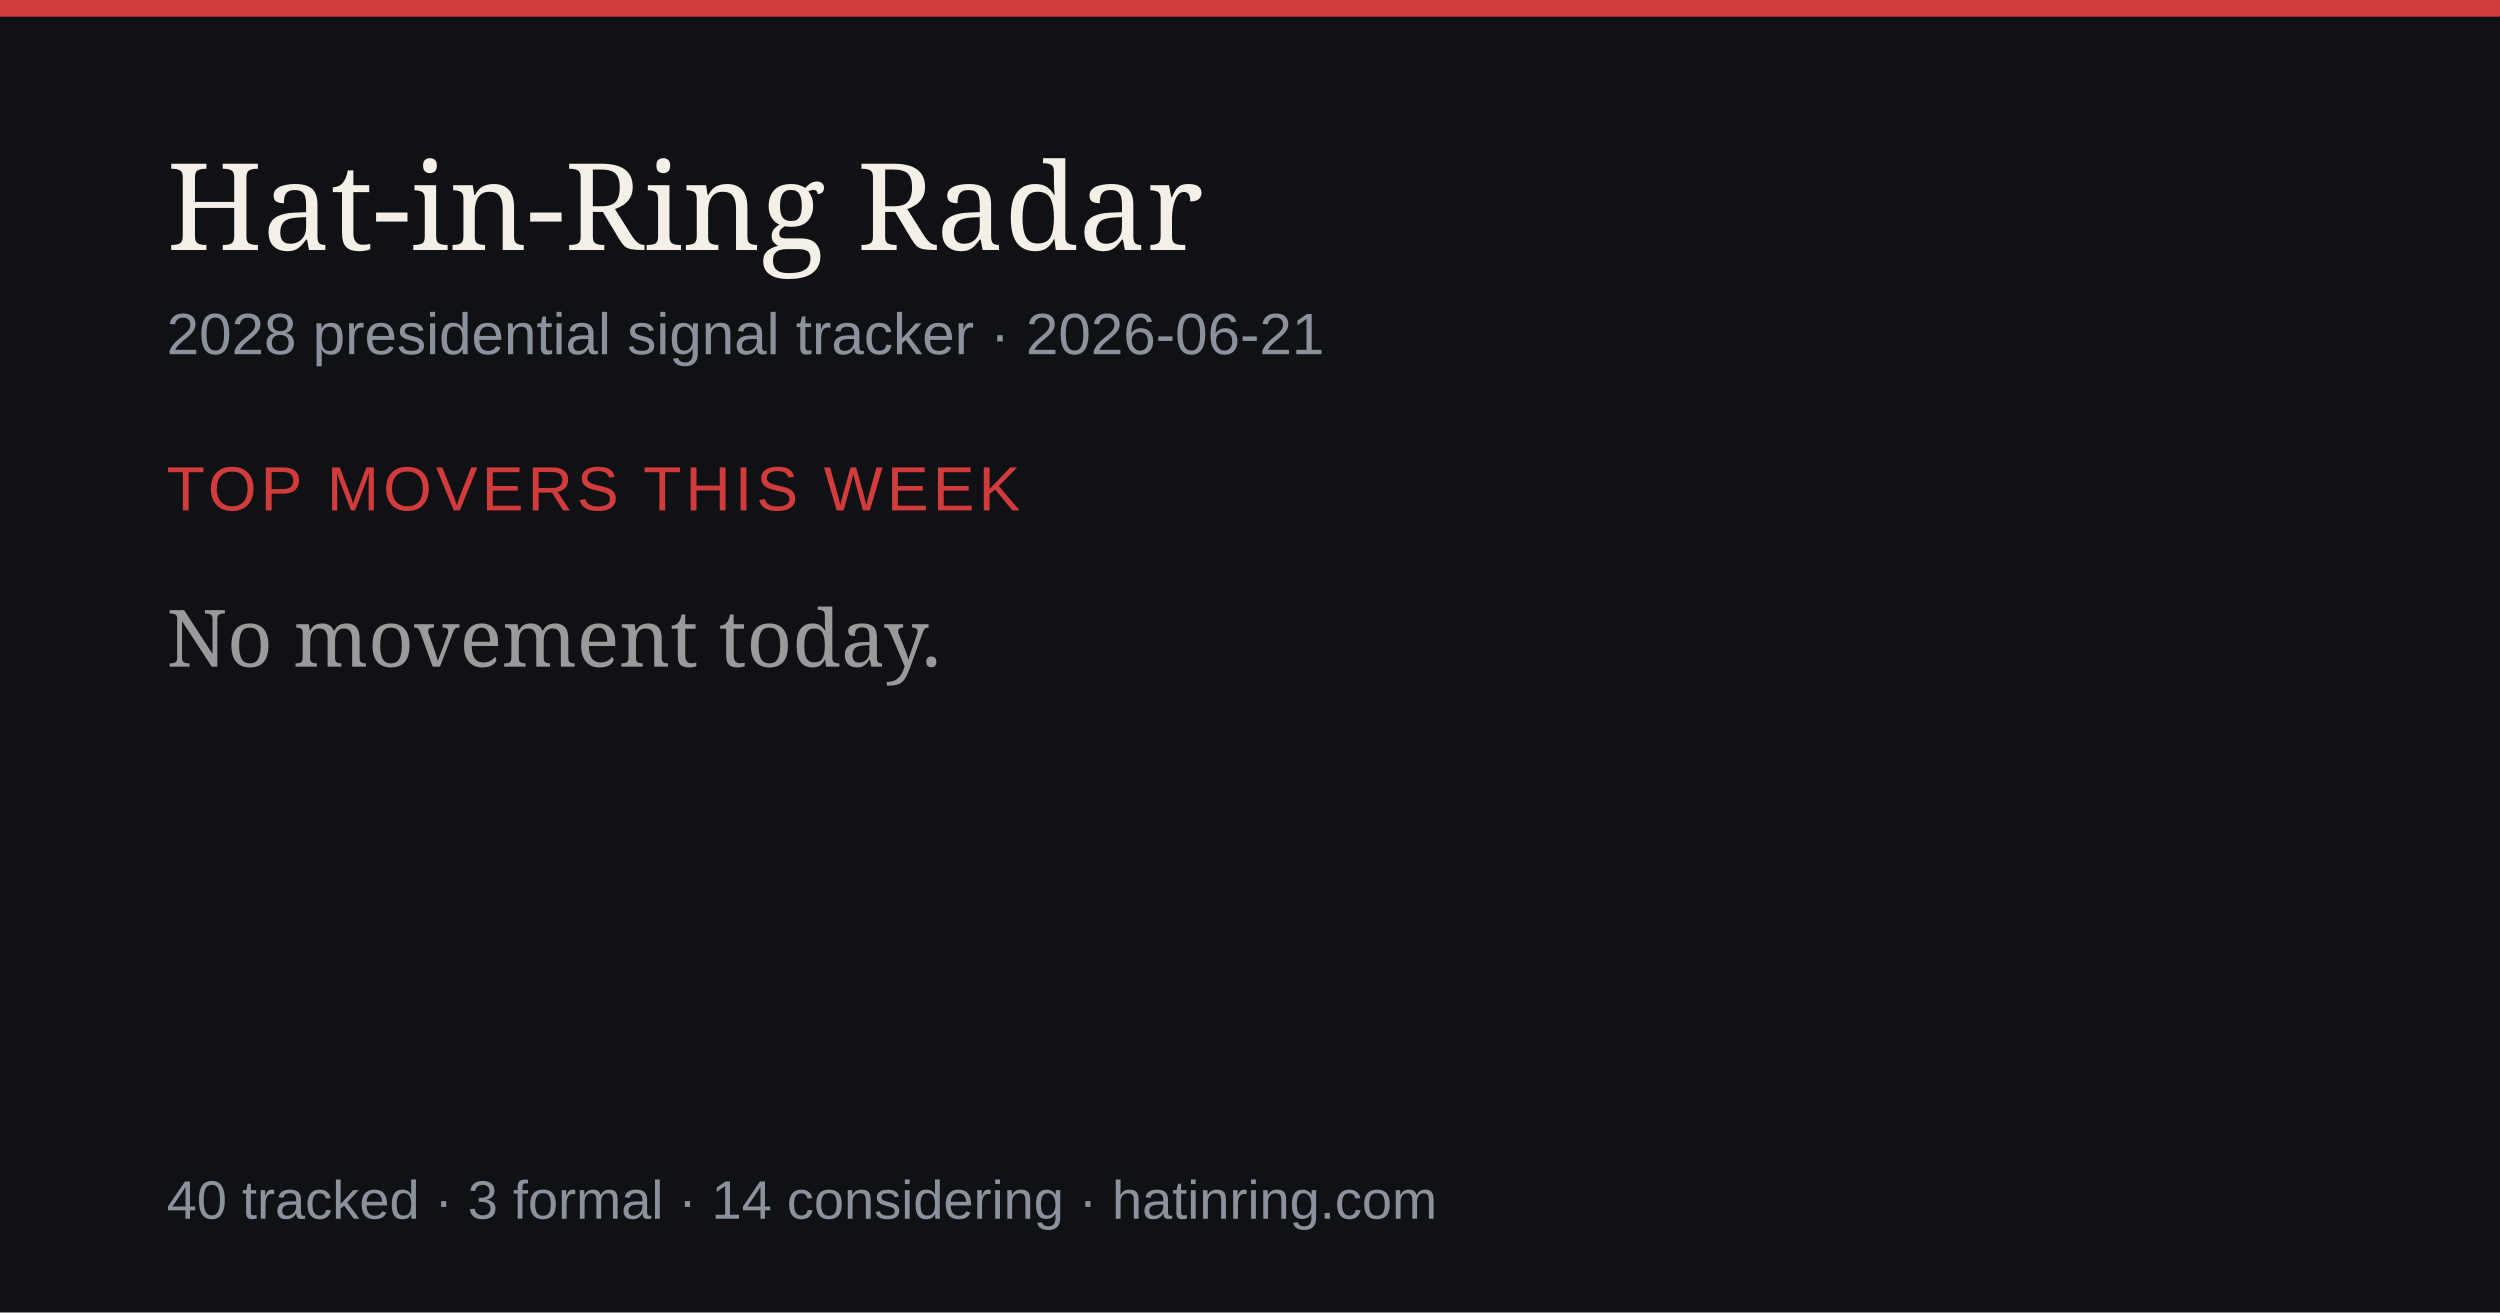
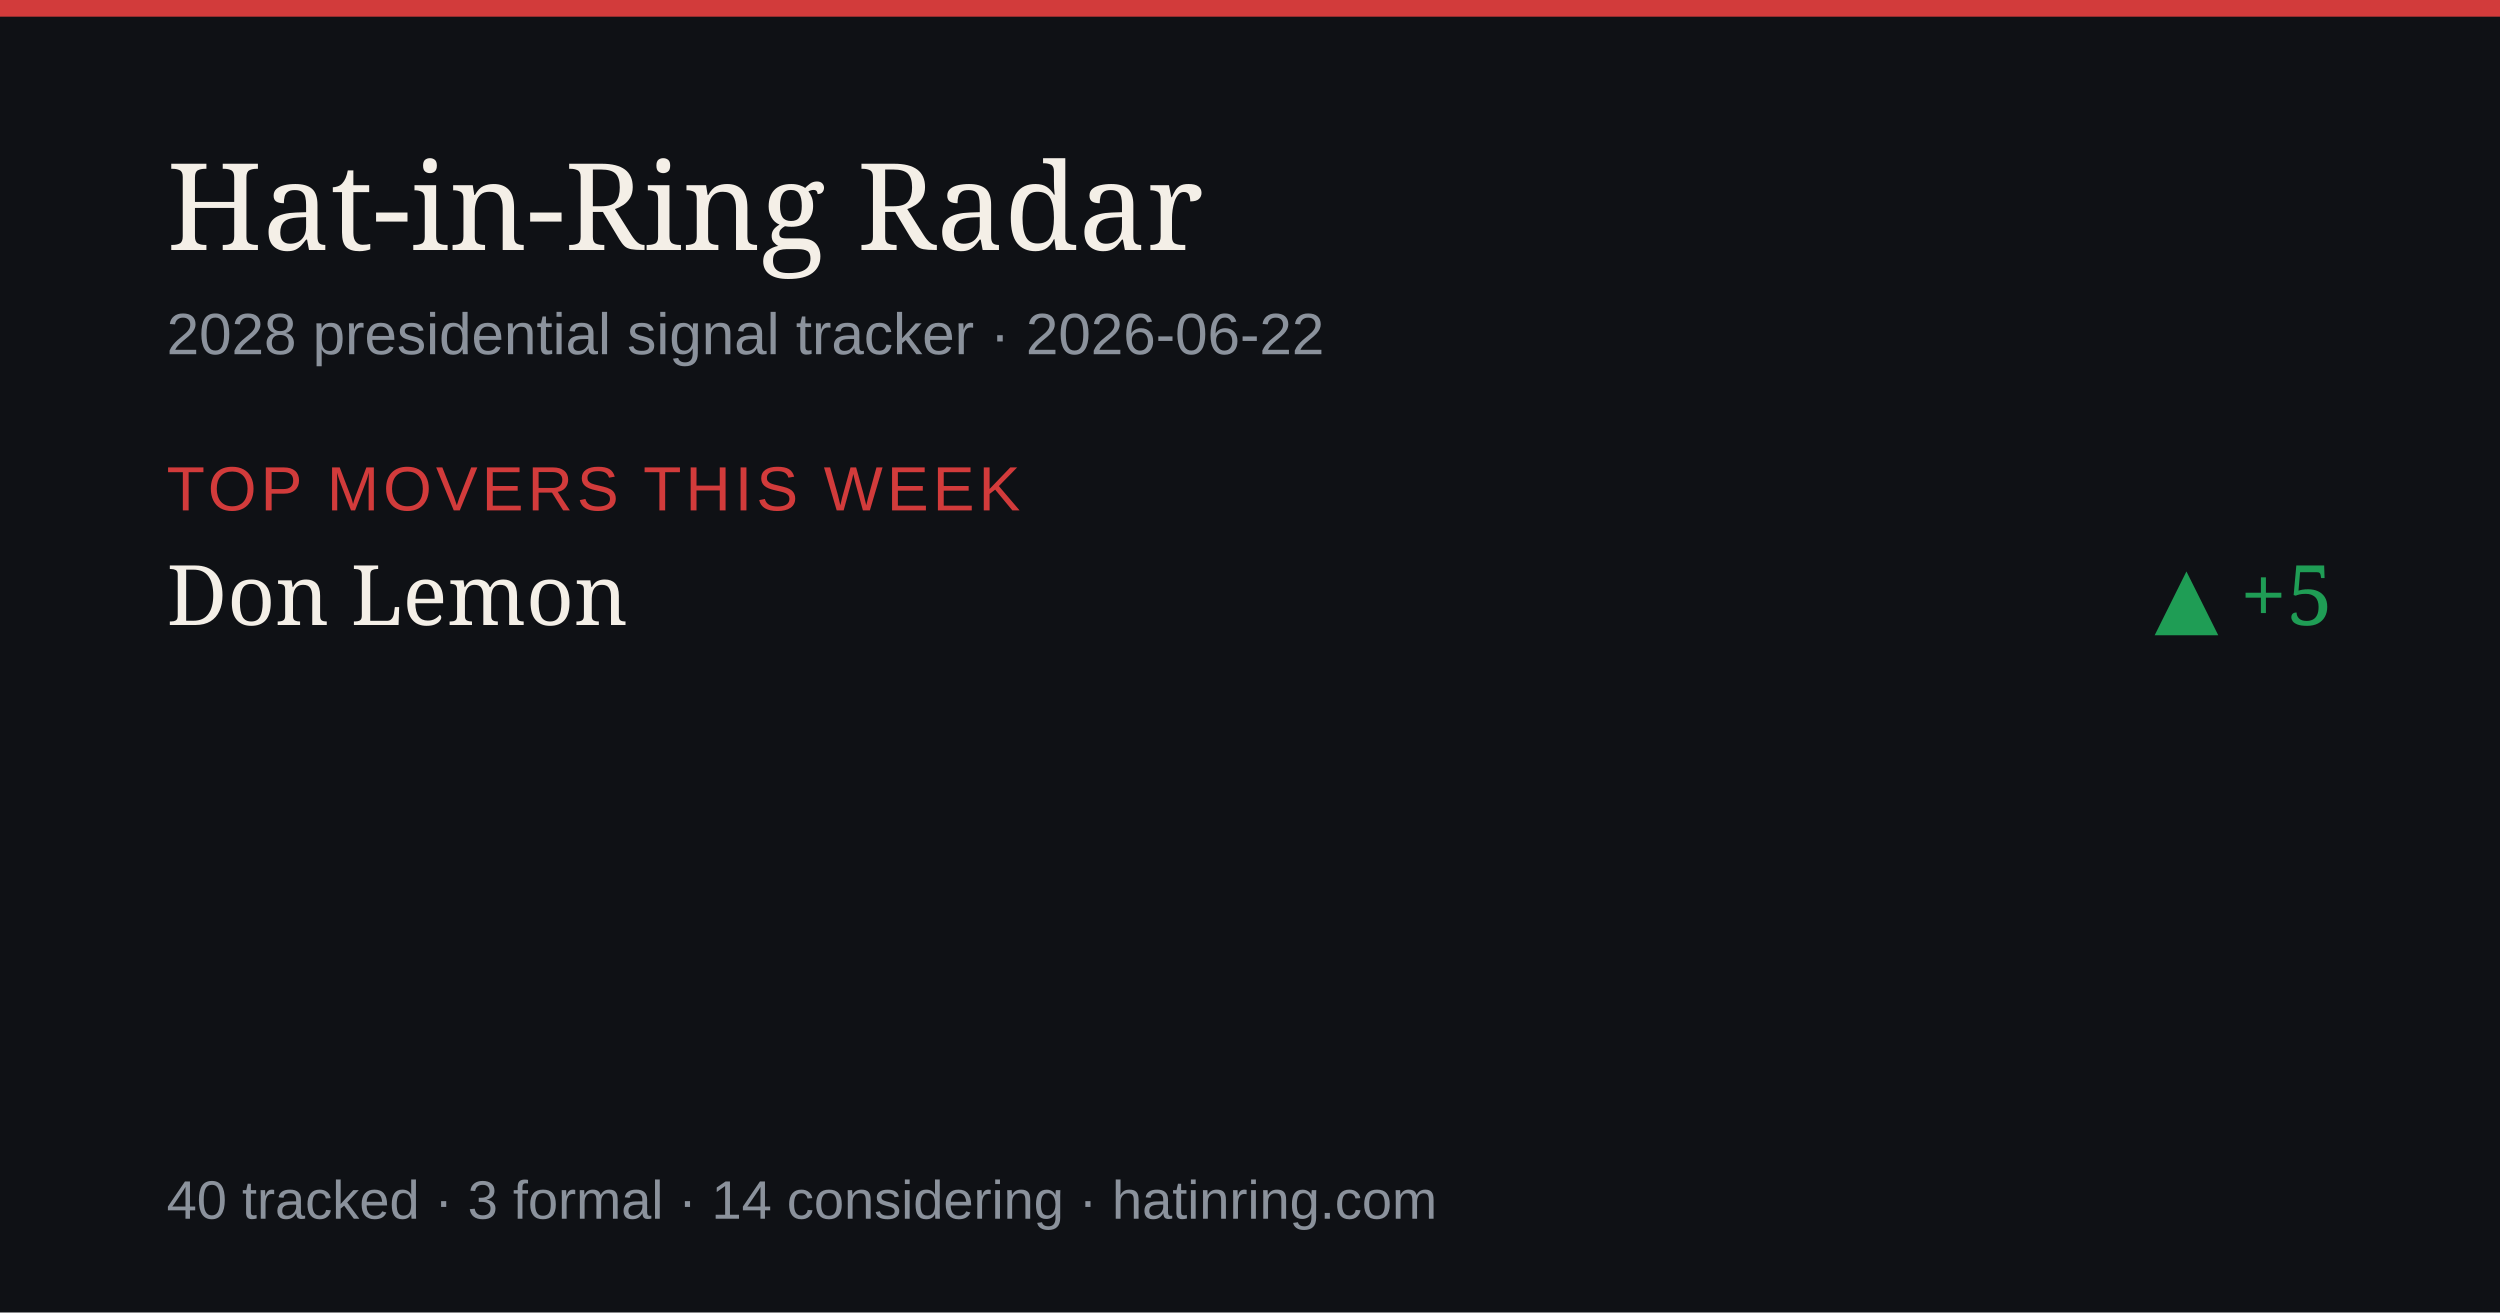
<svg xmlns="http://www.w3.org/2000/svg" width="1200" height="630" viewBox="0 0 1200 630" role="img" aria-label="Hat-in-Ring Radar daily briefing">
  <rect width="1200" height="630" fill="#0f1115" />
  <rect width="1200" height="8" fill="#d23b3b" />
  <text x="80" y="120" font-size="58" fill="#f4efe7" font-family="Georgia,serif">Hat-in-Ring Radar</text>
-   <text x="80" y="170" font-size="28" fill="#8b929c" font-family="-apple-system,Arial,sans-serif">2028 presidential signal tracker · 2026-06-21</text>
+   <text x="80" y="170" font-size="28" fill="#8b929c" font-family="-apple-system,Arial,sans-serif">2028 presidential signal tracker · 2026-06-22</text>
  <text x="80" y="245" font-size="30" fill="#d23b3b" font-family="-apple-system,Arial,sans-serif" letter-spacing="2">TOP MOVERS THIS WEEK</text>
-   <text x="80" y="320" font-size="38" fill="#9a9a9a" font-family="Georgia,serif">No movement today.</text>
+   <text x="80" y="300" font-size="40" fill="#f4efe7" font-family="Georgia,serif">Don Lemon</text>
+   <text x="1120" y="300" font-size="40" fill="#1f9d55" text-anchor="end" font-family="Georgia,serif">▲ +5</text>
  <text x="80" y="585" font-size="26" fill="#8b929c" font-family="-apple-system,Arial,sans-serif">40 tracked · 3 formal · 14 considering · hatinring.com</text>
</svg>
